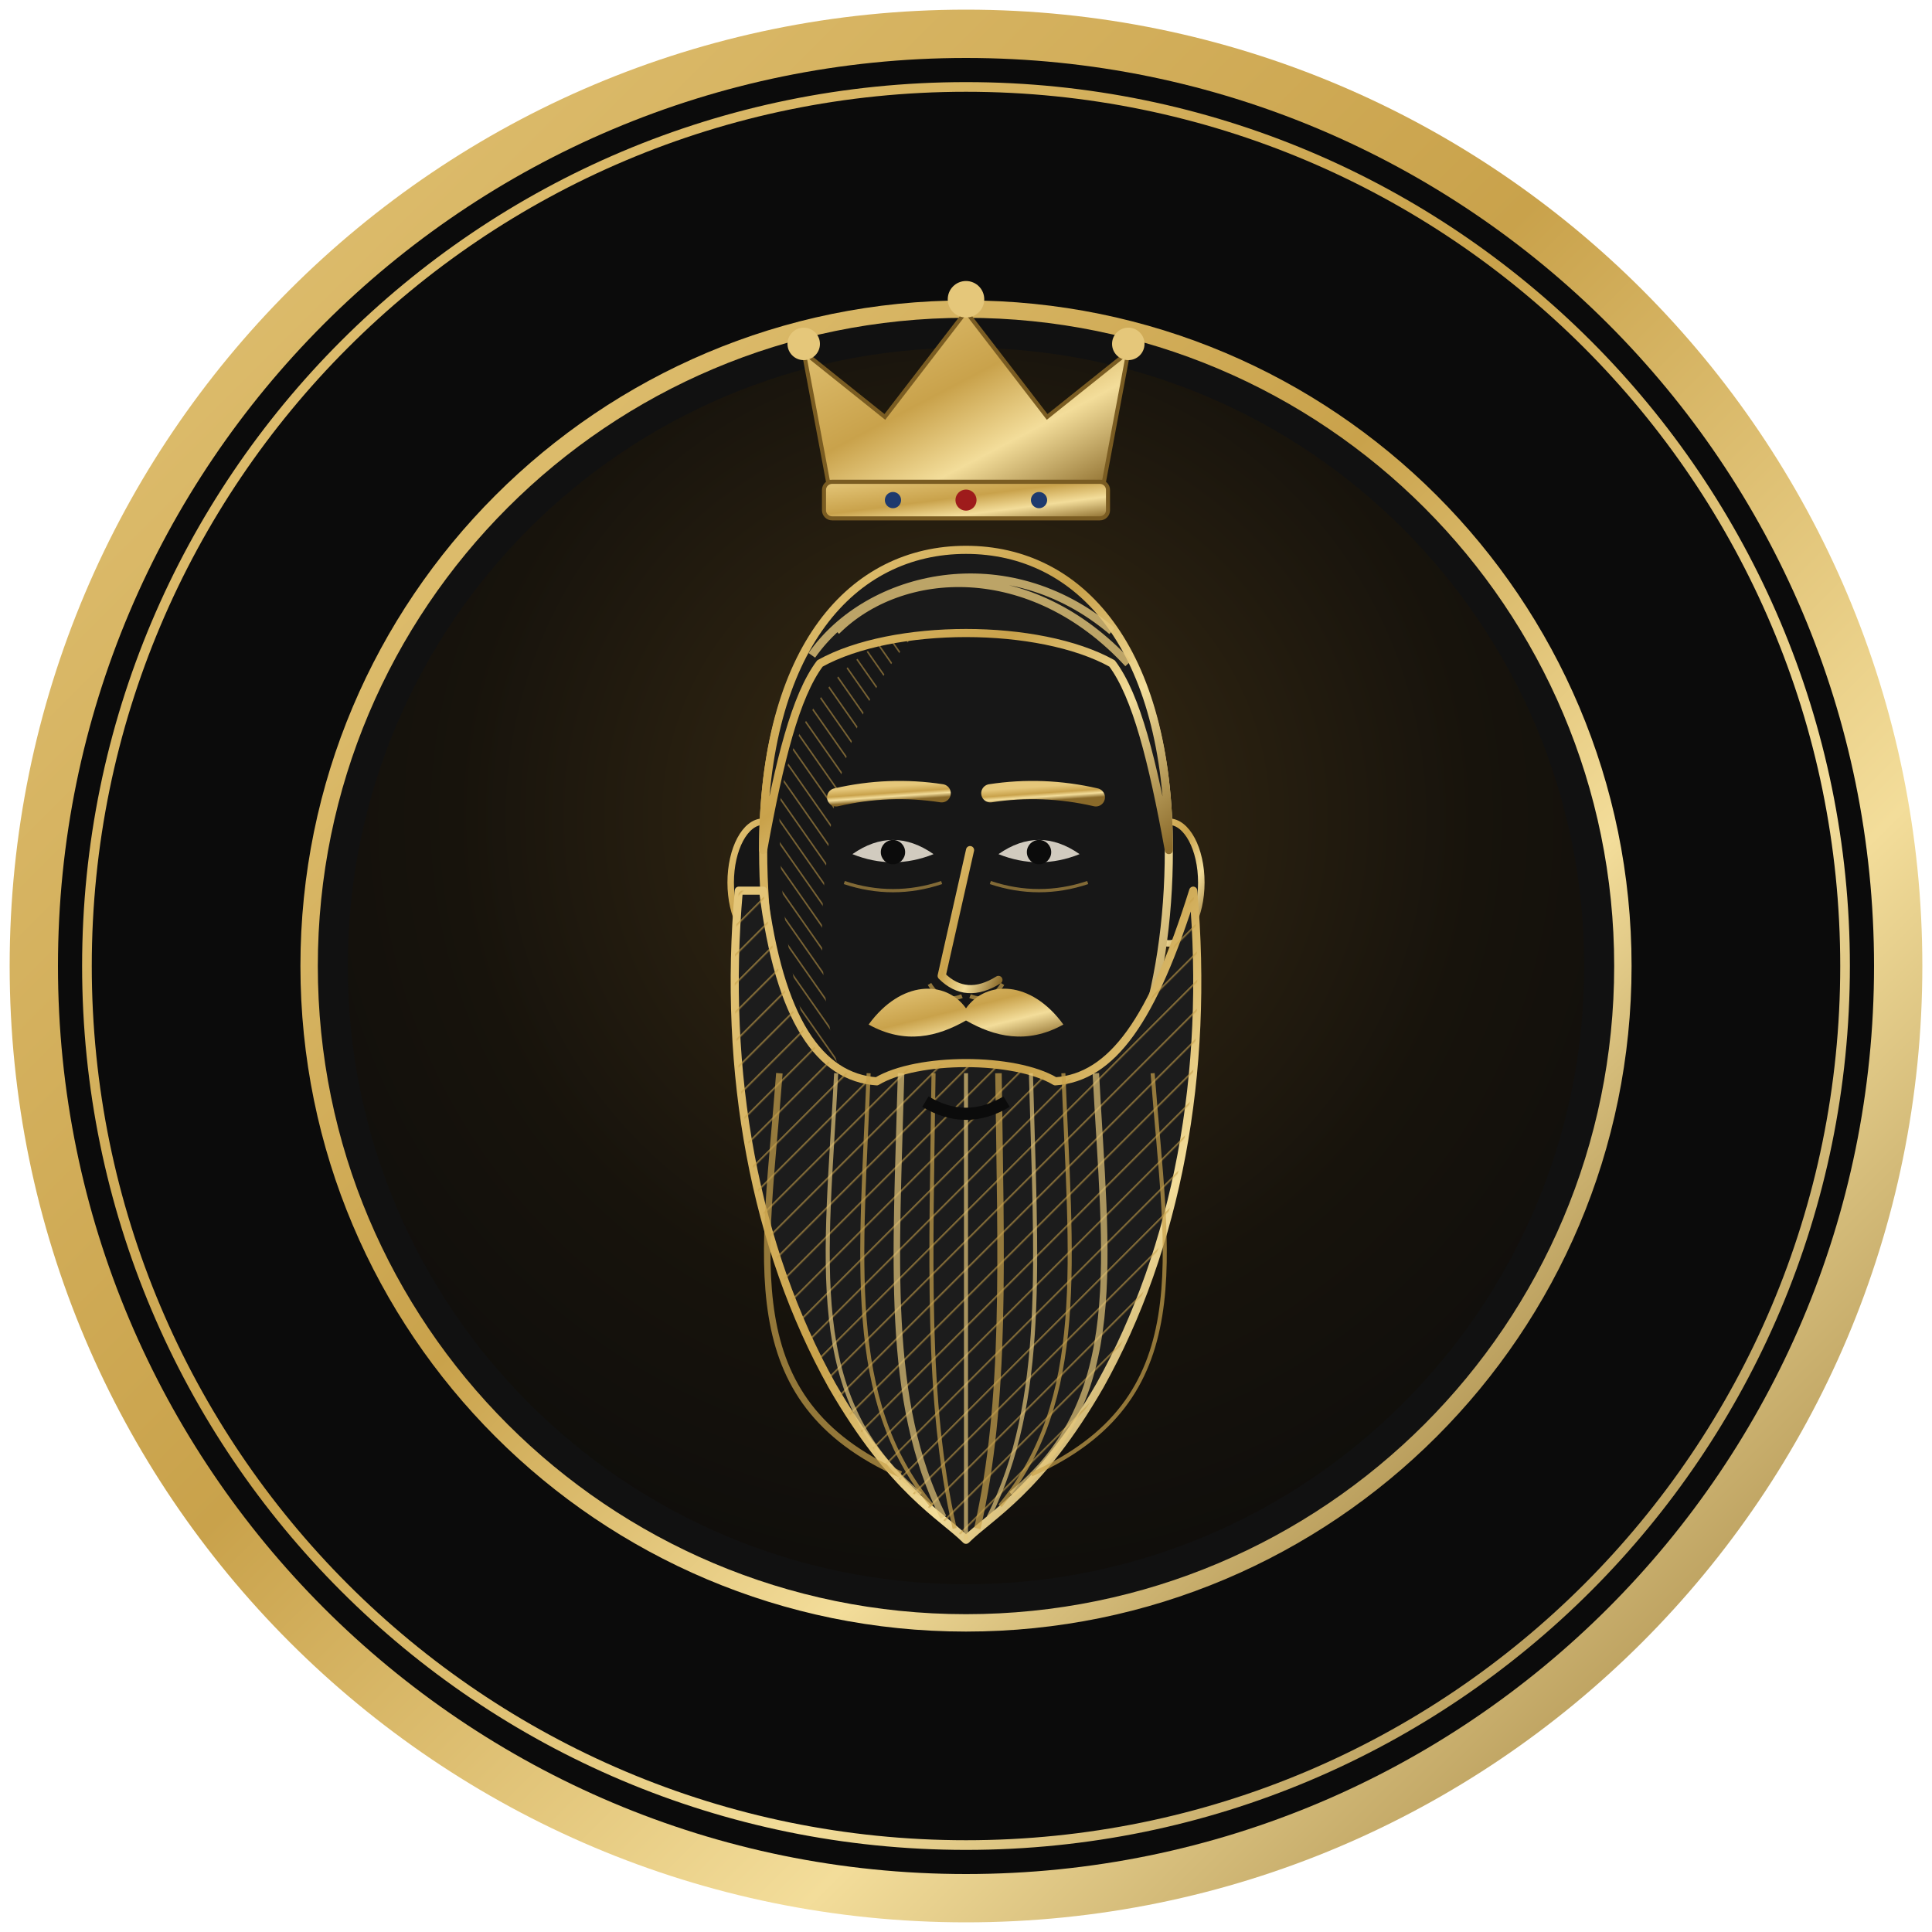
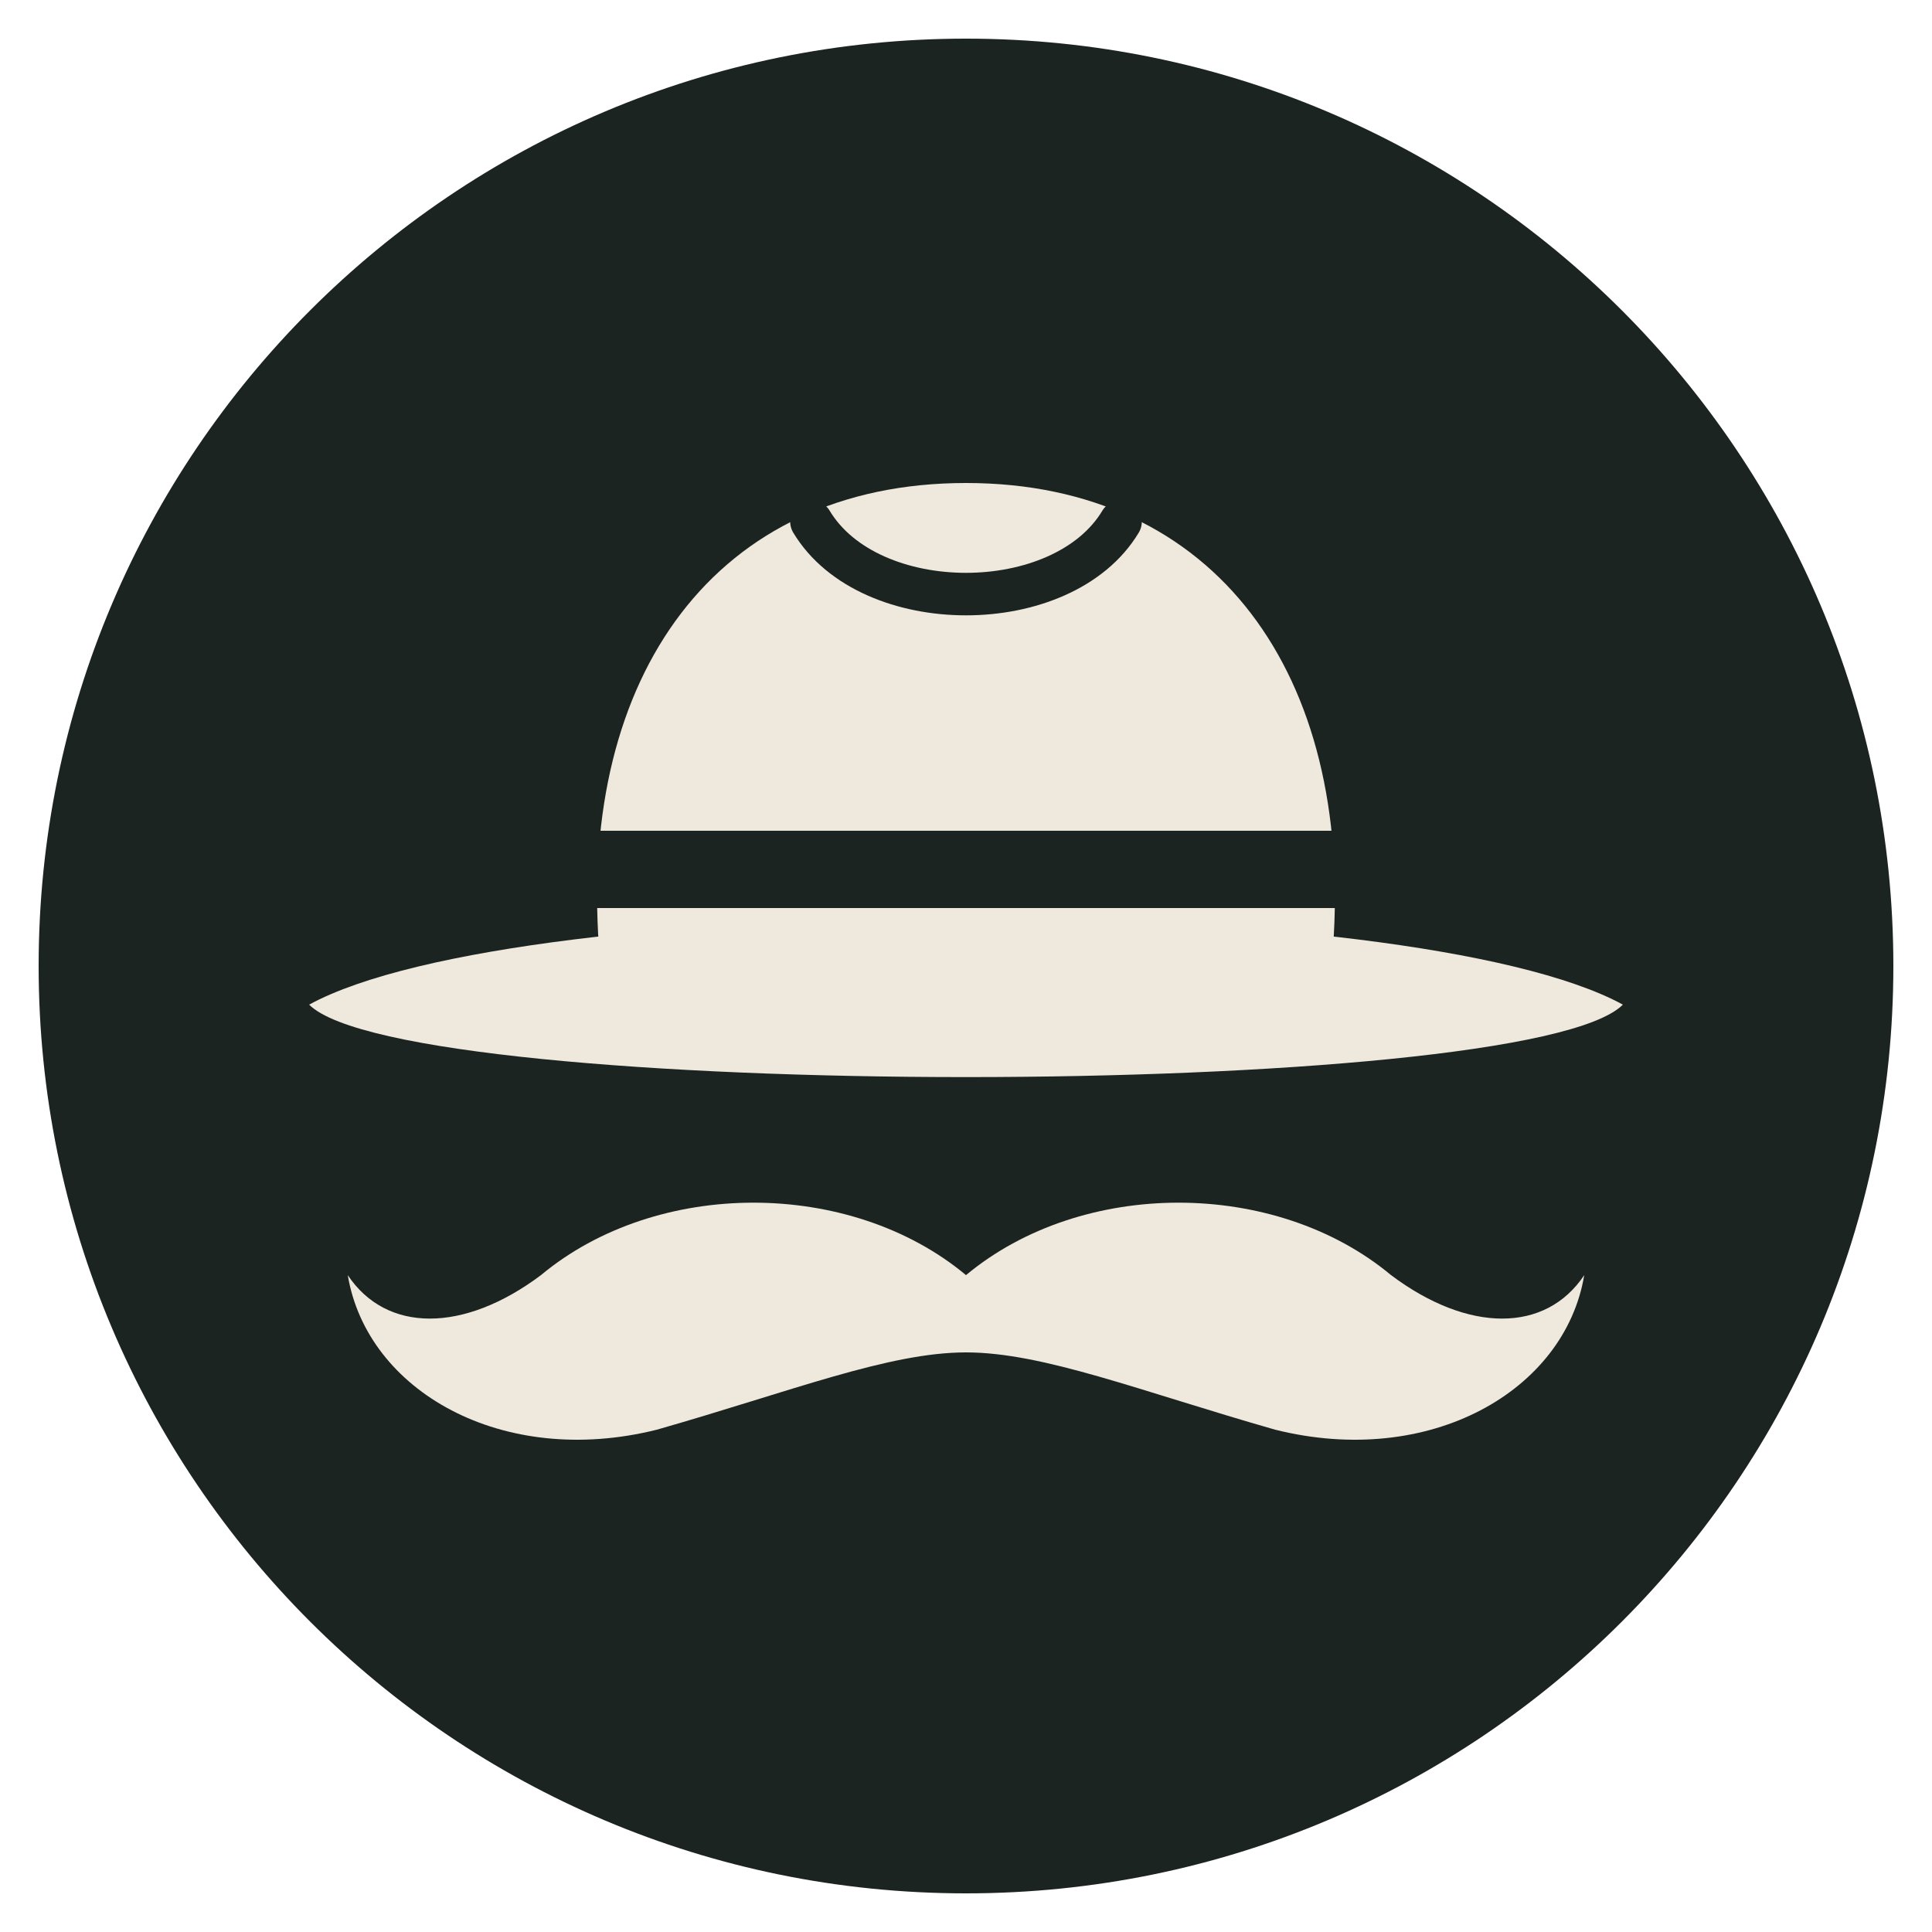
- <svg xmlns="http://www.w3.org/2000/svg" viewBox="0 0 200 200" role="img">
-   <defs>
-     <linearGradient id="gold" x1="0" y1="0" x2="1" y2="1">
-       <stop offset="0" stop-color="#E5C77A" />
-       <stop offset=".45" stop-color="#C9A24B" />
-       <stop offset=".7" stop-color="#F3DD9A" />
-       <stop offset="1" stop-color="#8A6A2A" />
-     </linearGradient>
-     <linearGradient id="goldv" x1="0" y1="0" x2="0" y2="1">
-       <stop offset="0" stop-color="#E5C77A" />
-       <stop offset=".5" stop-color="#C9A24B" />
-       <stop offset="1" stop-color="#7A5C22" />
-     </linearGradient>
-     <radialGradient id="glow" cx=".5" cy=".38" r=".75">
-       <stop offset="0" stop-color="#3B2D14" />
-       <stop offset=".55" stop-color="#17130C" />
-       <stop offset="1" stop-color="#0B0B0B" />
-     </radialGradient>
-     <radialGradient id="bulb" cx=".5" cy=".5" r=".5">
-       <stop offset="0" stop-color="#FFE7A8" stop-opacity=".9" />
-       <stop offset=".35" stop-color="#E5A94B" stop-opacity=".35" />
-       <stop offset="1" stop-color="#E5A94B" stop-opacity="0" />
-     </radialGradient>
-     <pattern id="hatch" width="5" height="5" patternUnits="userSpaceOnUse" patternTransform="rotate(45)">
-       <line x1="0" y1="0" x2="0" y2="5" stroke="#C9A24B" stroke-width=".9" opacity=".55" />
-     </pattern>
-     <pattern id="hatchd" width="3.2" height="3.2" patternUnits="userSpaceOnUse" patternTransform="rotate(-35)">
-       <line x1="0" y1="0" x2="0" y2="3.2" stroke="#C9A24B" stroke-width=".8" opacity=".5" />
-     </pattern>
-     <pattern id="pin" width="9" height="9" patternUnits="userSpaceOnUse">
-       <rect width="9" height="9" fill="#121212" />
-       <line x1="1" y1="0" x2="1" y2="9" stroke="#C9A24B" stroke-width=".7" opacity=".55" />
-     </pattern>
-     <pattern id="dots" width="4" height="4" patternUnits="userSpaceOnUse">
-       <circle cx="2" cy="2" r=".7" fill="#C9A24B" opacity=".55" />
-     </pattern>
-   </defs>
-   <circle cx="100" cy="100" r="99" fill="url(#gold)" />
-   <circle cx="100" cy="100" r="94" fill="#0B0B0B" />
-   <circle cx="100" cy="100" r="91" fill="none" stroke="url(#gold)" stroke-width="1" />
-   <circle cx="100" cy="100" r="68" fill="#111" stroke="url(#gold)" stroke-width="1.8" />
-   <circle cx="100" cy="100" r="64" fill="url(#glow)" />
-   <g transform="translate(37 25) scale(.42)">
-     <path d="M128 218 L128 270 L172 270 L172 218 Z" fill="#191919" />
-     <path d="M128 218 L128 270 L150 270 L150 225 Z" fill="url(#hatch)" />
-     <ellipse cx="100" cy="158" rx="8" ry="15" fill="#161616" stroke="url(#gold)" stroke-width="1.6" stroke-linejoin="round" stroke-linecap="round" />
-     <ellipse cx="200" cy="158" rx="8" ry="15" fill="#161616" stroke="url(#gold)" stroke-width="1.6" stroke-linejoin="round" stroke-linecap="round" />
-     <path d="M100 150 C100 100 122 78 150 78 C178 78 200 100 200 150 C200 185 190 215 172 232 C162 240 138 240 128 232 C110 215 100 185 100 150 Z" fill="#171717" stroke="url(#gold)" stroke-width="2" stroke-linejoin="round" stroke-linecap="round" />
-     <path d="M104 140 C104 180 112 210 128 230 C116 205 112 178 116 150 C118 128 126 108 140 94 C120 100 106 118 104 140 Z" fill="url(#hatchd)" />
-     <path d="M118 137 Q131 134 144 136" fill="none" stroke="url(#gold)" stroke-width="4.5" stroke-linejoin="round" stroke-linecap="round" />
-     <path d="M156 136 Q169 134 182 137" fill="none" stroke="url(#gold)" stroke-width="4.5" stroke-linejoin="round" stroke-linecap="round" />
-     <path d="M122 151 Q132 144 142 151 Q132 155 122 151 Z" fill="#F2EBDD" opacity=".85" />
-     <path d="M158 151 Q168 144 178 151 Q168 155 158 151 Z" fill="#F2EBDD" opacity=".85" />
-     <circle cx="132" cy="150.5" r="3" fill="#0B0B0B" />
-     <circle cx="168" cy="150.5" r="3" fill="#0B0B0B" />
-     <path d="M120 158 Q132 162 144 158 M156 158 Q168 162 180 158" fill="none" stroke="#C9A24B" stroke-width=".8" opacity=".6" />
-     <path d="M151 150 L144 181 Q150 187 158 182" fill="none" stroke="url(#gold)" stroke-width="2" stroke-linejoin="round" stroke-linecap="round" />
-     <path d="M141 183 Q144 188 149 186 M159 183 Q156 188 151 186" fill="none" stroke="#C9A24B" stroke-width="1" opacity=".7" />
-     <path d="M100 150 C100 100 122 76 150 76 C178 76 200 100 200 150 C196 128 192 112 186 104 C168 94 132 94 114 104 C108 112 104 128 100 150 Z" fill="#1A1A1A" stroke="url(#gold)" stroke-width="2" stroke-linejoin="round" stroke-linecap="round" />
-     <path d="M112 102 C126 82 160 74 186 96 M118 96 C134 80 166 78 190 104" fill="none" stroke="#E5C77A" stroke-width="2" opacity=".8" />
-     <path d="M94 160 C90 205 98 248 117 282 C132 308 144 314 150 320 C156 314 168 308 183 282 C202 248 210 205 206 160 C196 192 186 206 172 207 C162 201 138 201 128 207 C114 206 104 192 100 160 Z" fill="#1C1C1C" stroke="url(#gold)" stroke-width="2" stroke-linejoin="round" stroke-linecap="round" />
-     <path d="M94 160 C90 205 98 248 117 282 C132 308 144 314 150 320 C156 314 168 308 183 282 C202 248 210 205 206 160 C196 192 186 206 172 207 C162 201 138 201 128 207 C114 206 104 192 100 160 Z" fill="url(#hatch)" />
-     <path d="M104 205 C100.55 251 92.5 285.5 133.9 303.9" fill="none" stroke="#C9A24B" stroke-width="1.6" opacity=".7" />
-     <path d="M118 205 C115.6 251 110 285.5 138.8 308.8" fill="none" stroke="#E5C77A" stroke-width="1" opacity=".7" />
-     <path d="M126 205 C124.2 251 120 285.5 141.6 311.6" fill="none" stroke="#C9A24B" stroke-width="1" opacity=".7" />
-     <path d="M134 205 C132.8 251 130 285.5 144.4 314.4" fill="none" stroke="#E5C77A" stroke-width="1.6" opacity=".7" />
-     <path d="M142 205 C141.4 251 140 285.5 147.2 317.2" fill="none" stroke="#C9A24B" stroke-width="1" opacity=".7" />
-     <path d="M150 205 C150 251 150 285.5 150 320" fill="none" stroke="#E5C77A" stroke-width="1" opacity=".7" />
-     <path d="M158 205 C158.6 251 160 285.5 152.8 317.2" fill="none" stroke="#C9A24B" stroke-width="1.6" opacity=".7" />
-     <path d="M166 205 C167.2 251 170 285.5 155.6 314.4" fill="none" stroke="#E5C77A" stroke-width="1" opacity=".7" />
-     <path d="M174 205 C175.8 251 180 285.5 158.4 311.6" fill="none" stroke="#C9A24B" stroke-width="1" opacity=".7" />
-     <path d="M182 205 C184.4 251 190 285.5 161.2 308.8" fill="none" stroke="#E5C77A" stroke-width="1.6" opacity=".7" />
-     <path d="M196 205 C199.45 251 207.5 285.5 166.1 303.9" fill="none" stroke="#C9A24B" stroke-width="1" opacity=".7" />
-     <path d="M140 212 Q150 218 160 212" fill="none" stroke="#0B0B0B" stroke-width="3" />
-     <path d="M126 193 C134 182 145 182 150 189 C155 182 166 182 174 193 C165 198 157 196 150 192 C143 196 135 198 126 193 Z" fill="url(#gold)" />
-   </g>
-   <g transform="translate(100 44) scale(0.42)">
-     <path d="M-34 14 L-40 -18 L-20 -2 L0 -28 L20 -2 L40 -18 L34 14 Z" fill="url(#gold)" stroke="#7A5C22" stroke-width="1" />
-     <rect x="-35" y="14" width="70" height="9" rx="2" fill="url(#gold)" stroke="#7A5C22" stroke-width="1" />
-     <circle cx="-40" cy="-20" r="4" fill="#E5C77A" />
-     <circle cx="0" cy="-31" r="4.5" fill="#E5C77A" />
-     <circle cx="40" cy="-20" r="4" fill="#E5C77A" />
-     <circle cx="0" cy="18.5" r="2.6" fill="#9E1B1B" />
-     <circle cx="-18" cy="18.5" r="2" fill="#1E3A6E" />
-     <circle cx="18" cy="18.5" r="2" fill="#1E3A6E" />
-   </g>
-   <path d="M40 140 L160 140" stroke="url(#gold)" stroke-width="3" />
+ <svg xmlns="http://www.w3.org/2000/svg" viewBox="0 0 100 100" role="img">
+   <circle cx="50" cy="50" r="48" fill="#1C2421" />
+   <path d="M31 49 C30 35 37 25 50 25 C63 25 70 35 69 49 Z" fill="#EEE8DD" />
+   <path d="M42 27 C45 32 55 32 58 27" fill="none" stroke="#1C2421" stroke-width="2.2" stroke-linecap="round" />
+   <rect x="30.6" y="43" width="38.8" height="4" fill="#1C2421" />
+   <path d="M16 52 C27 46 73 46 84 52 C79 57 21 57 16 52 Z" fill="#EEE8DD" />
+   <path d="M50 66 C44 61 34 61 28 66 C24 69 20 69 18 66 C19 72 26 76 34 74 C41 72 46 70 50 70 C54 70 59 72 66 74 C74 76 81 72 82 66 C80 69 76 69 72 66 C66 61 56 61 50 66 Z" fill="#EEE8DD" />
</svg>
